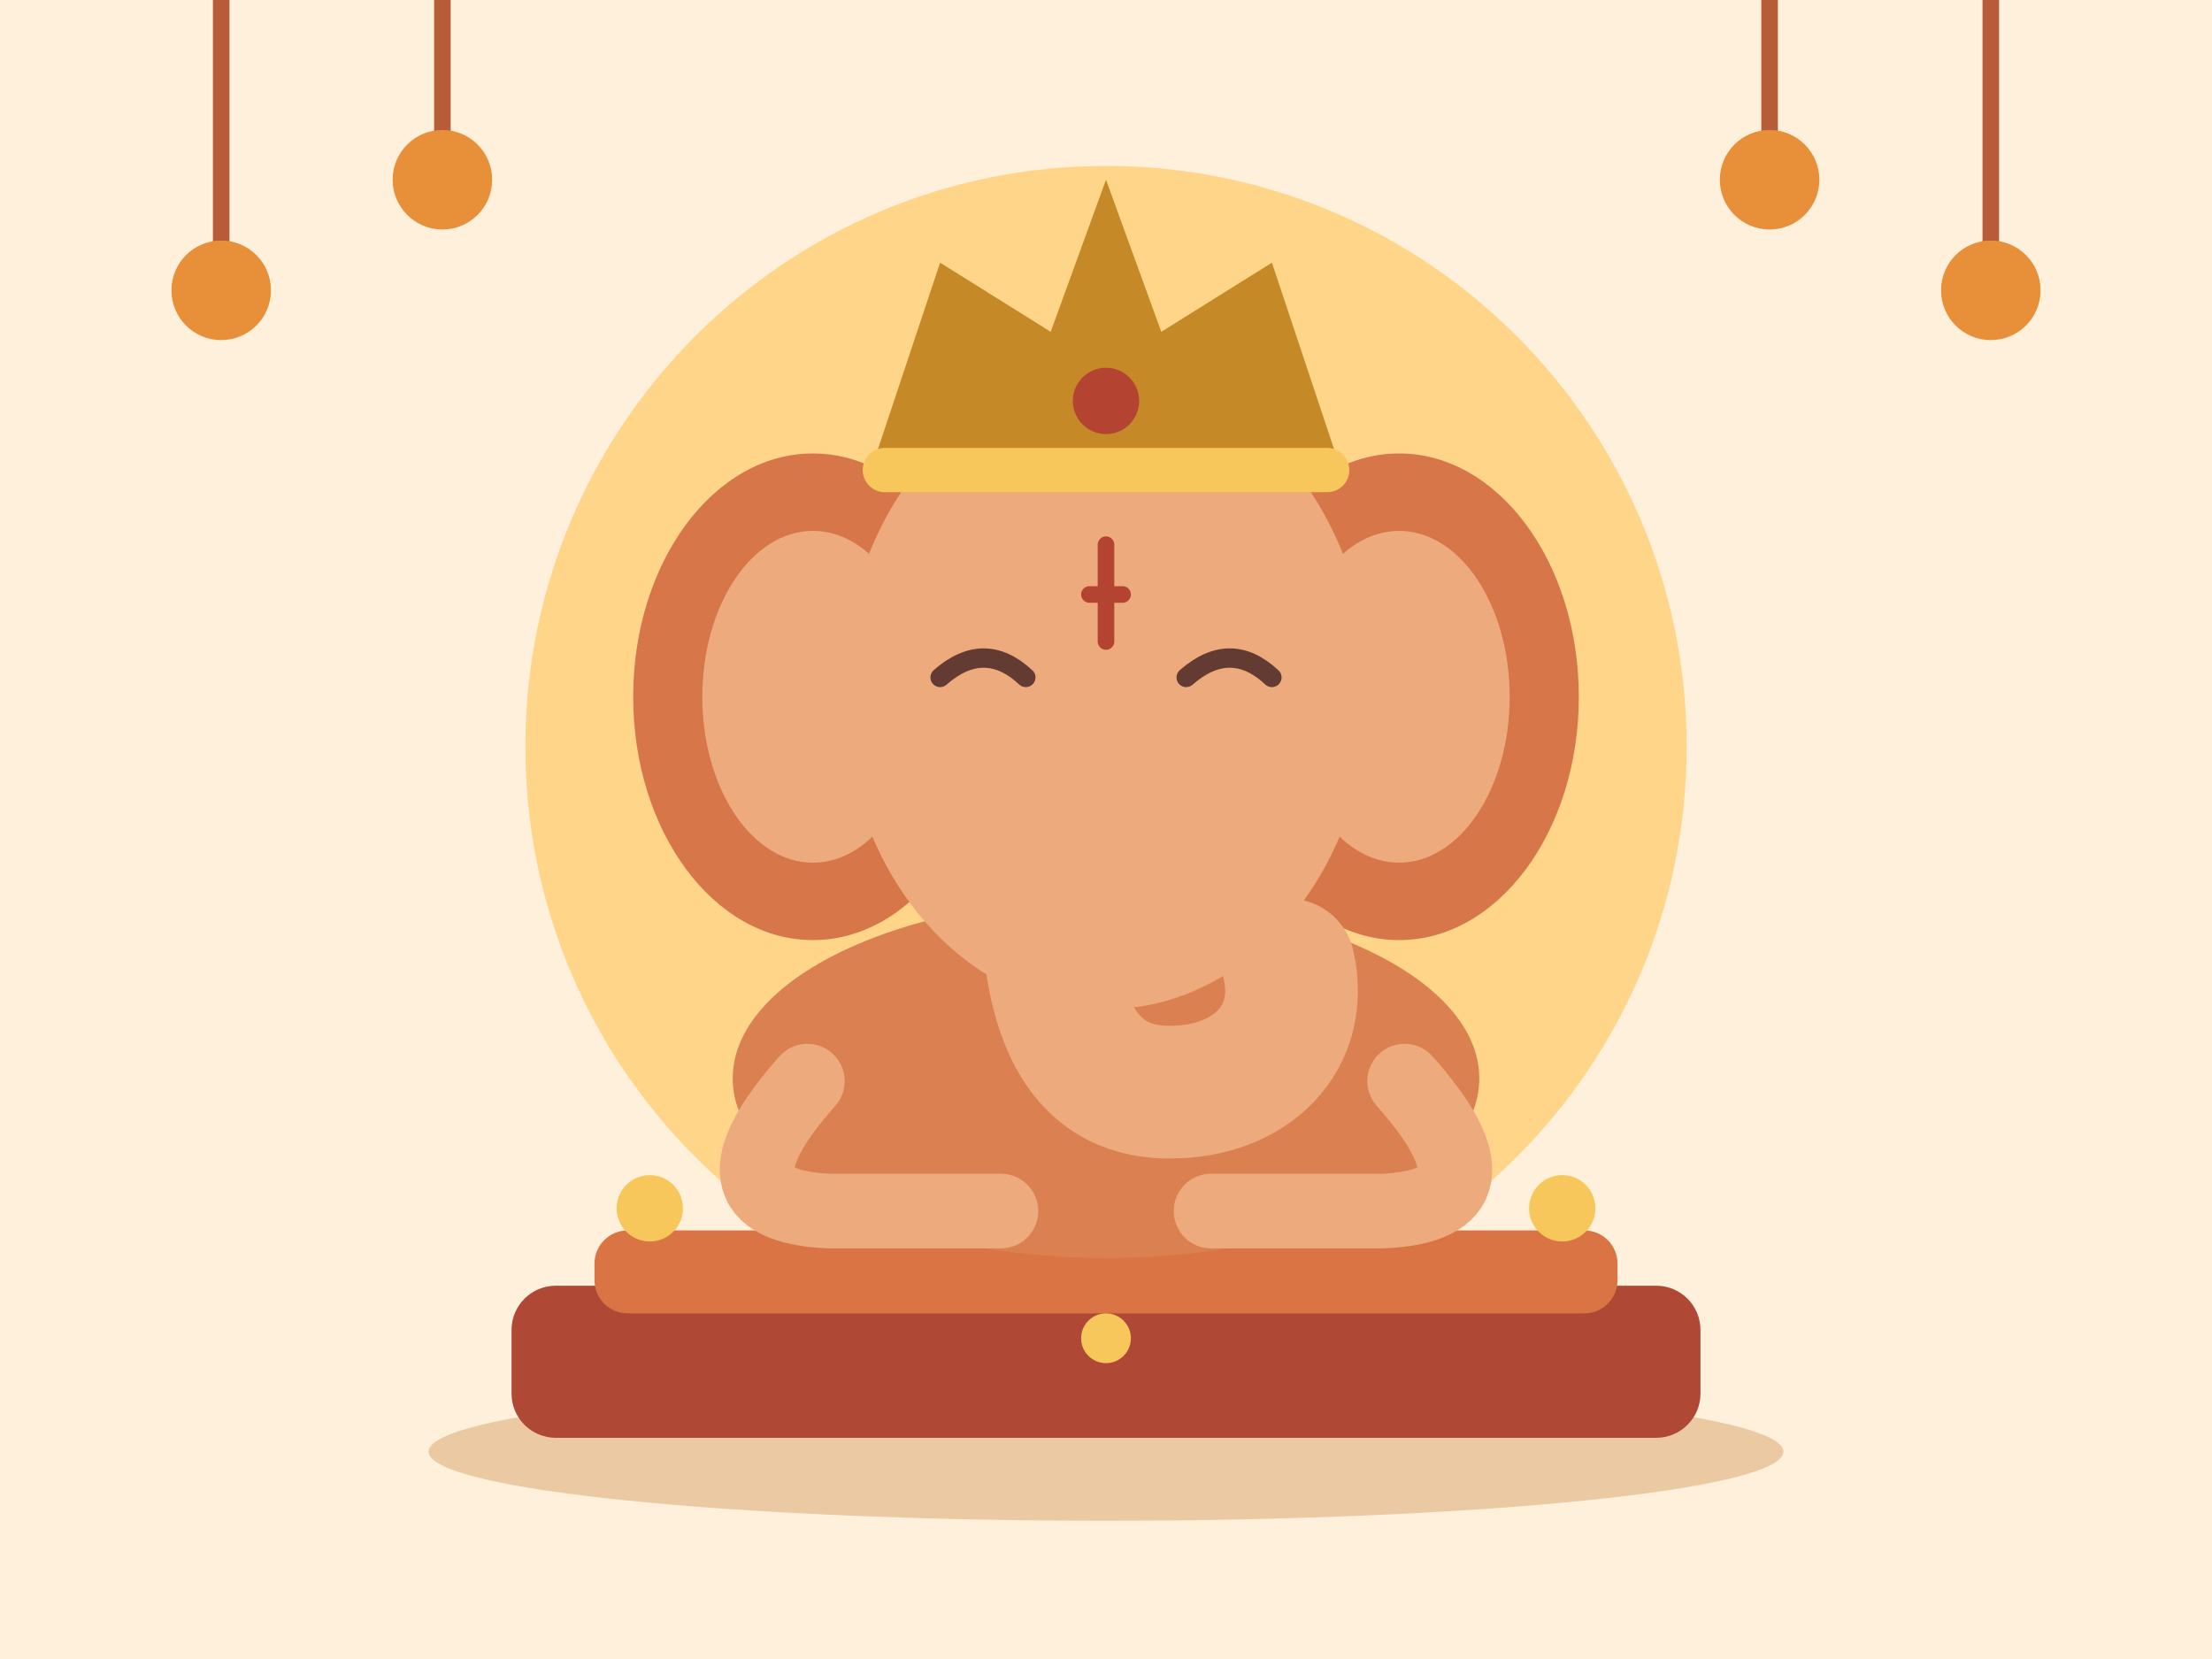
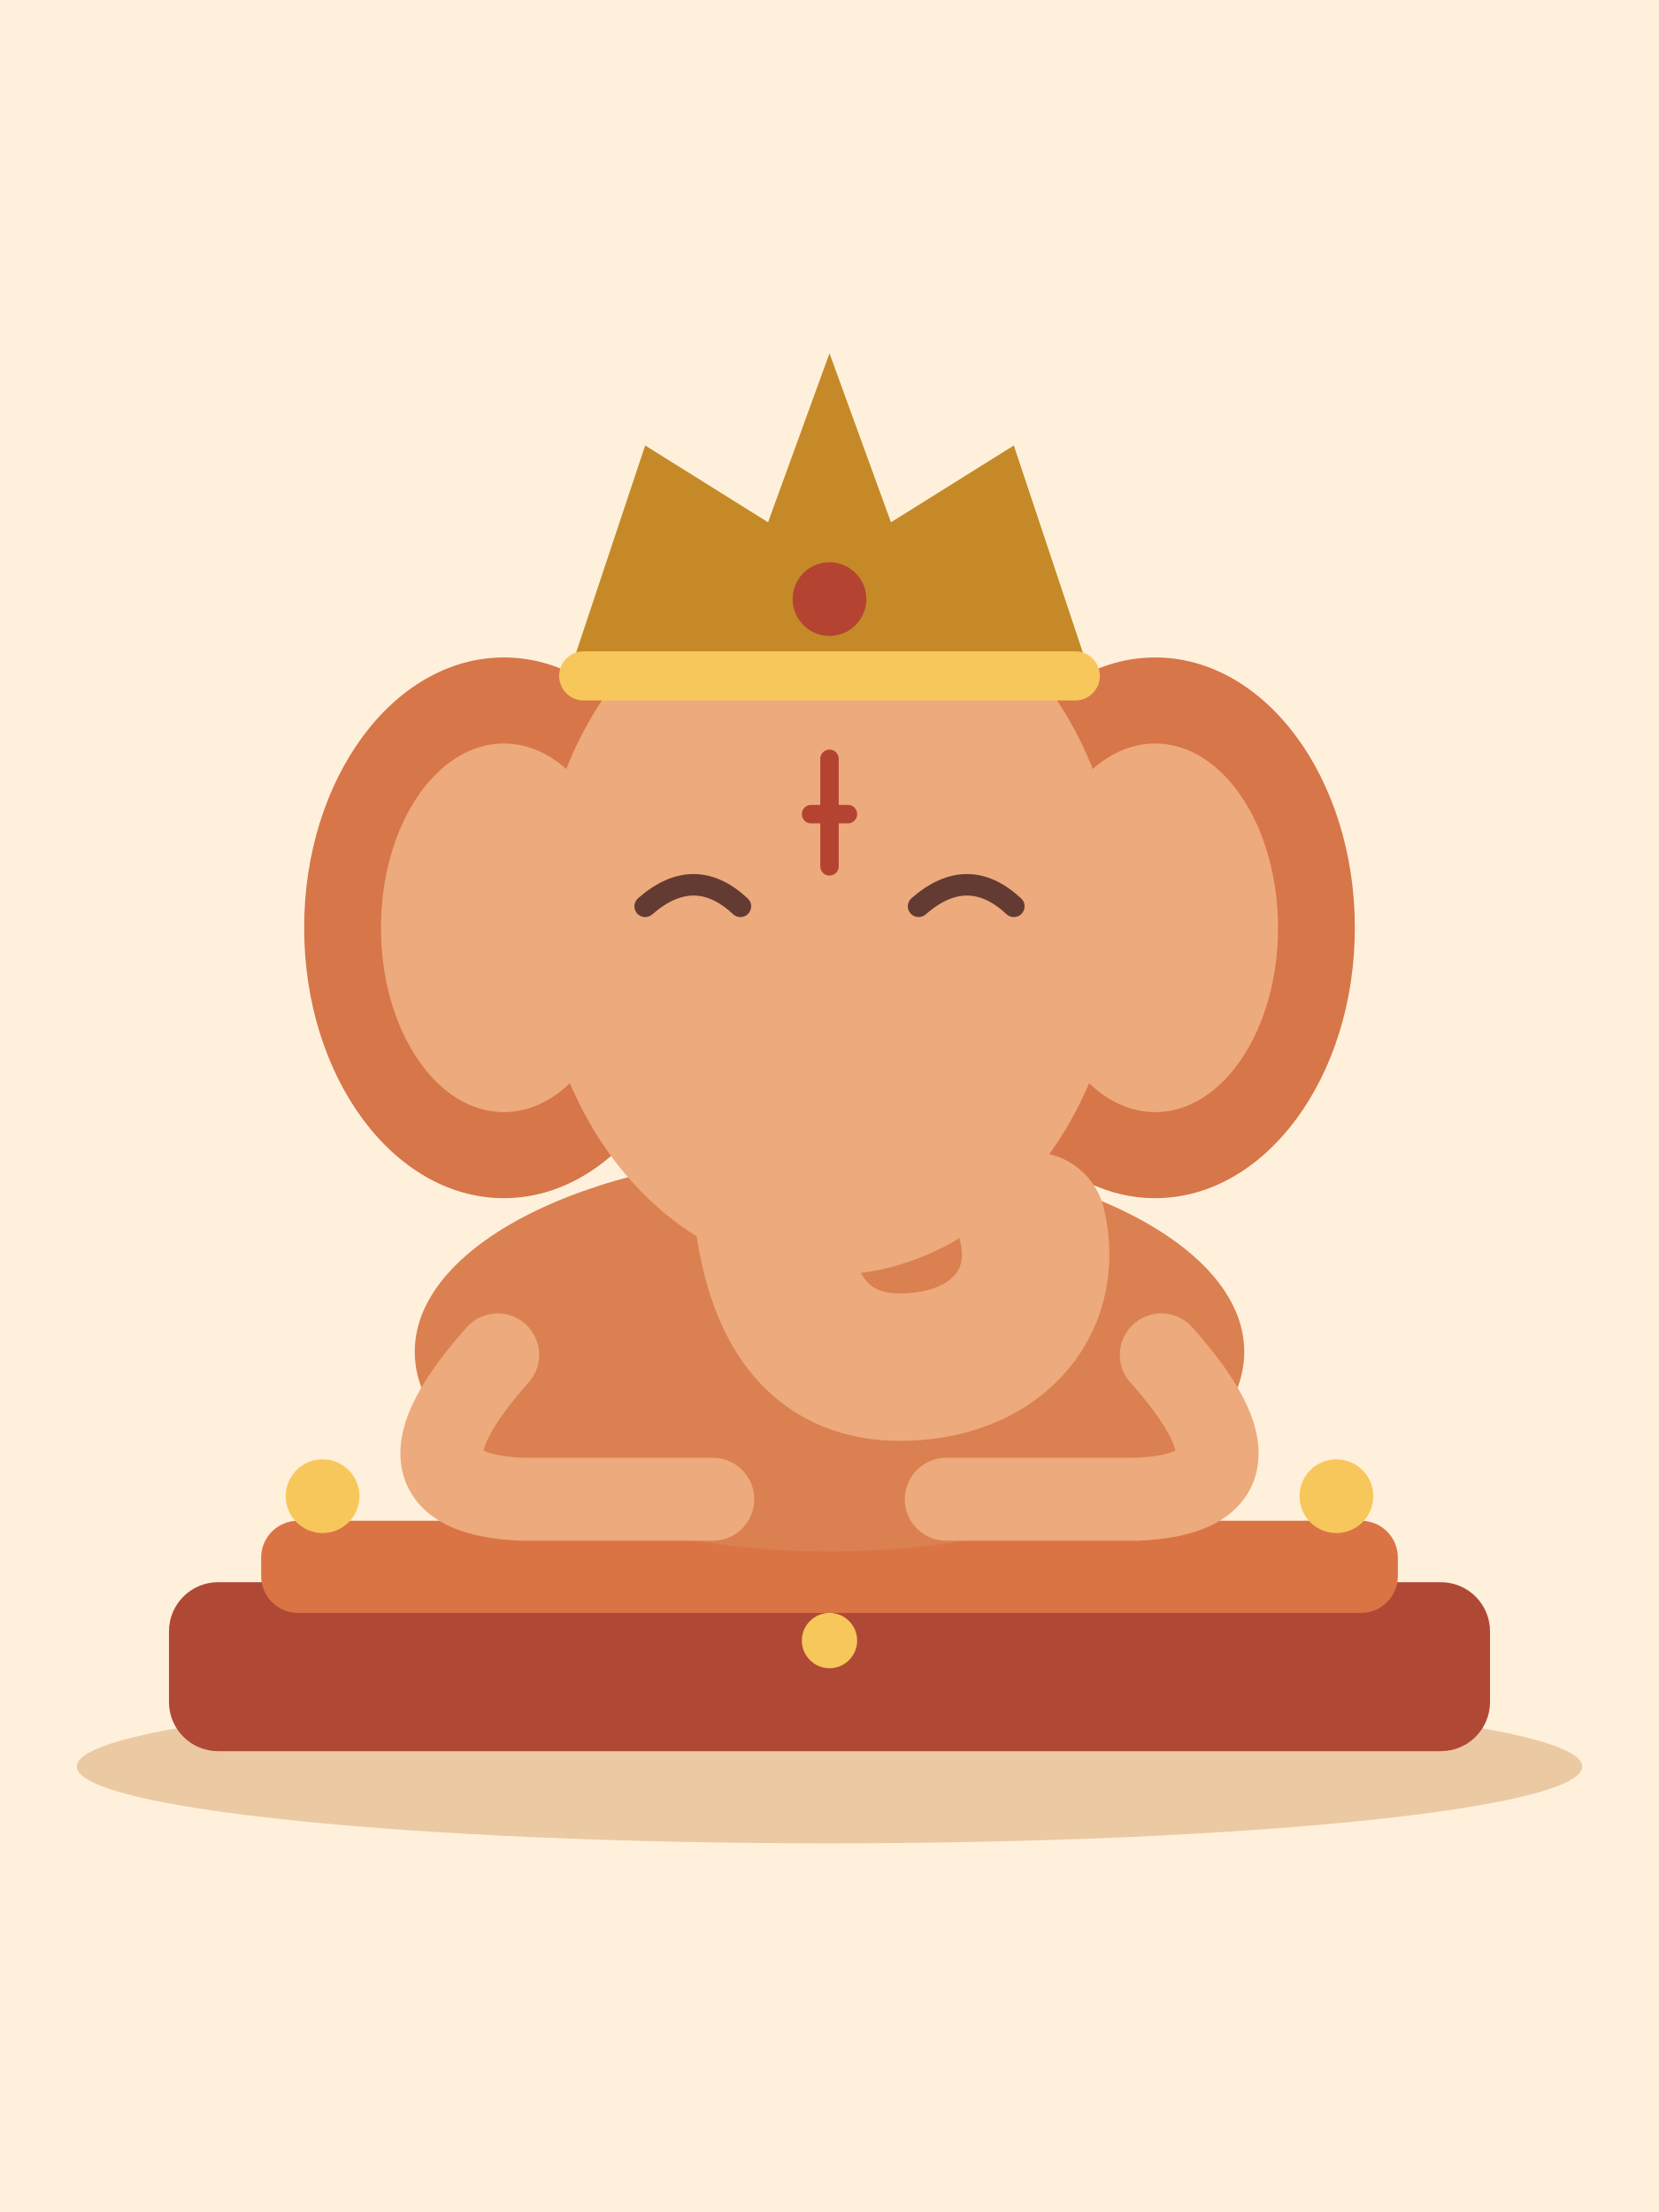
- <svg xmlns="http://www.w3.org/2000/svg" width="800" height="600" viewBox="0 0 800 600">
-   <rect width="800" height="600" fill="#FFF0DC" />
-   <circle cx="400" cy="270" r="210" fill="#FFD58A" />
-   <path d="M80 0v95m80-95v55m480-55v55m80-55v95" stroke="#B65C38" stroke-width="6" />
-   <g fill="#E89039">
-     <circle cx="80" cy="105" r="18" />
-     <circle cx="160" cy="65" r="18" />
-     <circle cx="640" cy="65" r="18" />
-     <circle cx="720" cy="105" r="18" />
-   </g>
+ <svg xmlns="http://www.w3.org/2000/svg" width="1200" height="1600" viewBox="130 -50 540 720">
+   <rect x="130" y="-50" width="540" height="720" fill="#FFF0DC" />
  <ellipse cx="400" cy="525" rx="245" ry="25" fill="#EBC9A3" />
  <rect x="185" y="465" width="430" height="55" rx="16" fill="#AF4936" />
  <rect x="215" y="445" width="370" height="30" rx="12" fill="#DA7445" />
  <ellipse cx="400" cy="390" rx="135" ry="65" fill="#DB8050" />
  <ellipse cx="294" cy="252" rx="65" ry="88" fill="#D77649" />
  <ellipse cx="506" cy="252" rx="65" ry="88" fill="#D77649" />
  <ellipse cx="294" cy="252" rx="40" ry="60" fill="#EDAA7C" />
  <ellipse cx="506" cy="252" rx="40" ry="60" fill="#EDAA7C" />
  <ellipse cx="400" cy="250" rx="95" ry="115" fill="#EDAA7C" />
  <path d="M380 285c-5 60 0 110 43 110 30 0 49-20 43-46" fill="none" stroke="#EDAA7C" stroke-width="48" stroke-linecap="round" />
  <path d="M340 245q16-14 31 0m58 0q16-14 31 0" fill="none" stroke="#633B32" stroke-width="7" stroke-linecap="round" />
  <path d="M394 215h12m-6-18v35" stroke="#B44332" stroke-width="6" stroke-linecap="round" />
  <path d="M315 170l25-75 40 25 20-55 20 55 40-25 25 75z" fill="#C58A27" />
  <path d="M320 170h160" stroke="#F8C75B" stroke-width="16" stroke-linecap="round" />
  <circle cx="400" cy="145" r="12" fill="#B44332" />
  <path d="M292 391q-40 45 8 47h62m146-47q40 45-8 47h-62" fill="none" stroke="#EDAA7C" stroke-width="27" stroke-linecap="round" />
  <g fill="#F8C75B">
    <circle cx="235" cy="437" r="12" />
    <circle cx="565" cy="437" r="12" />
    <circle cx="400" cy="484" r="9" />
  </g>
</svg>
